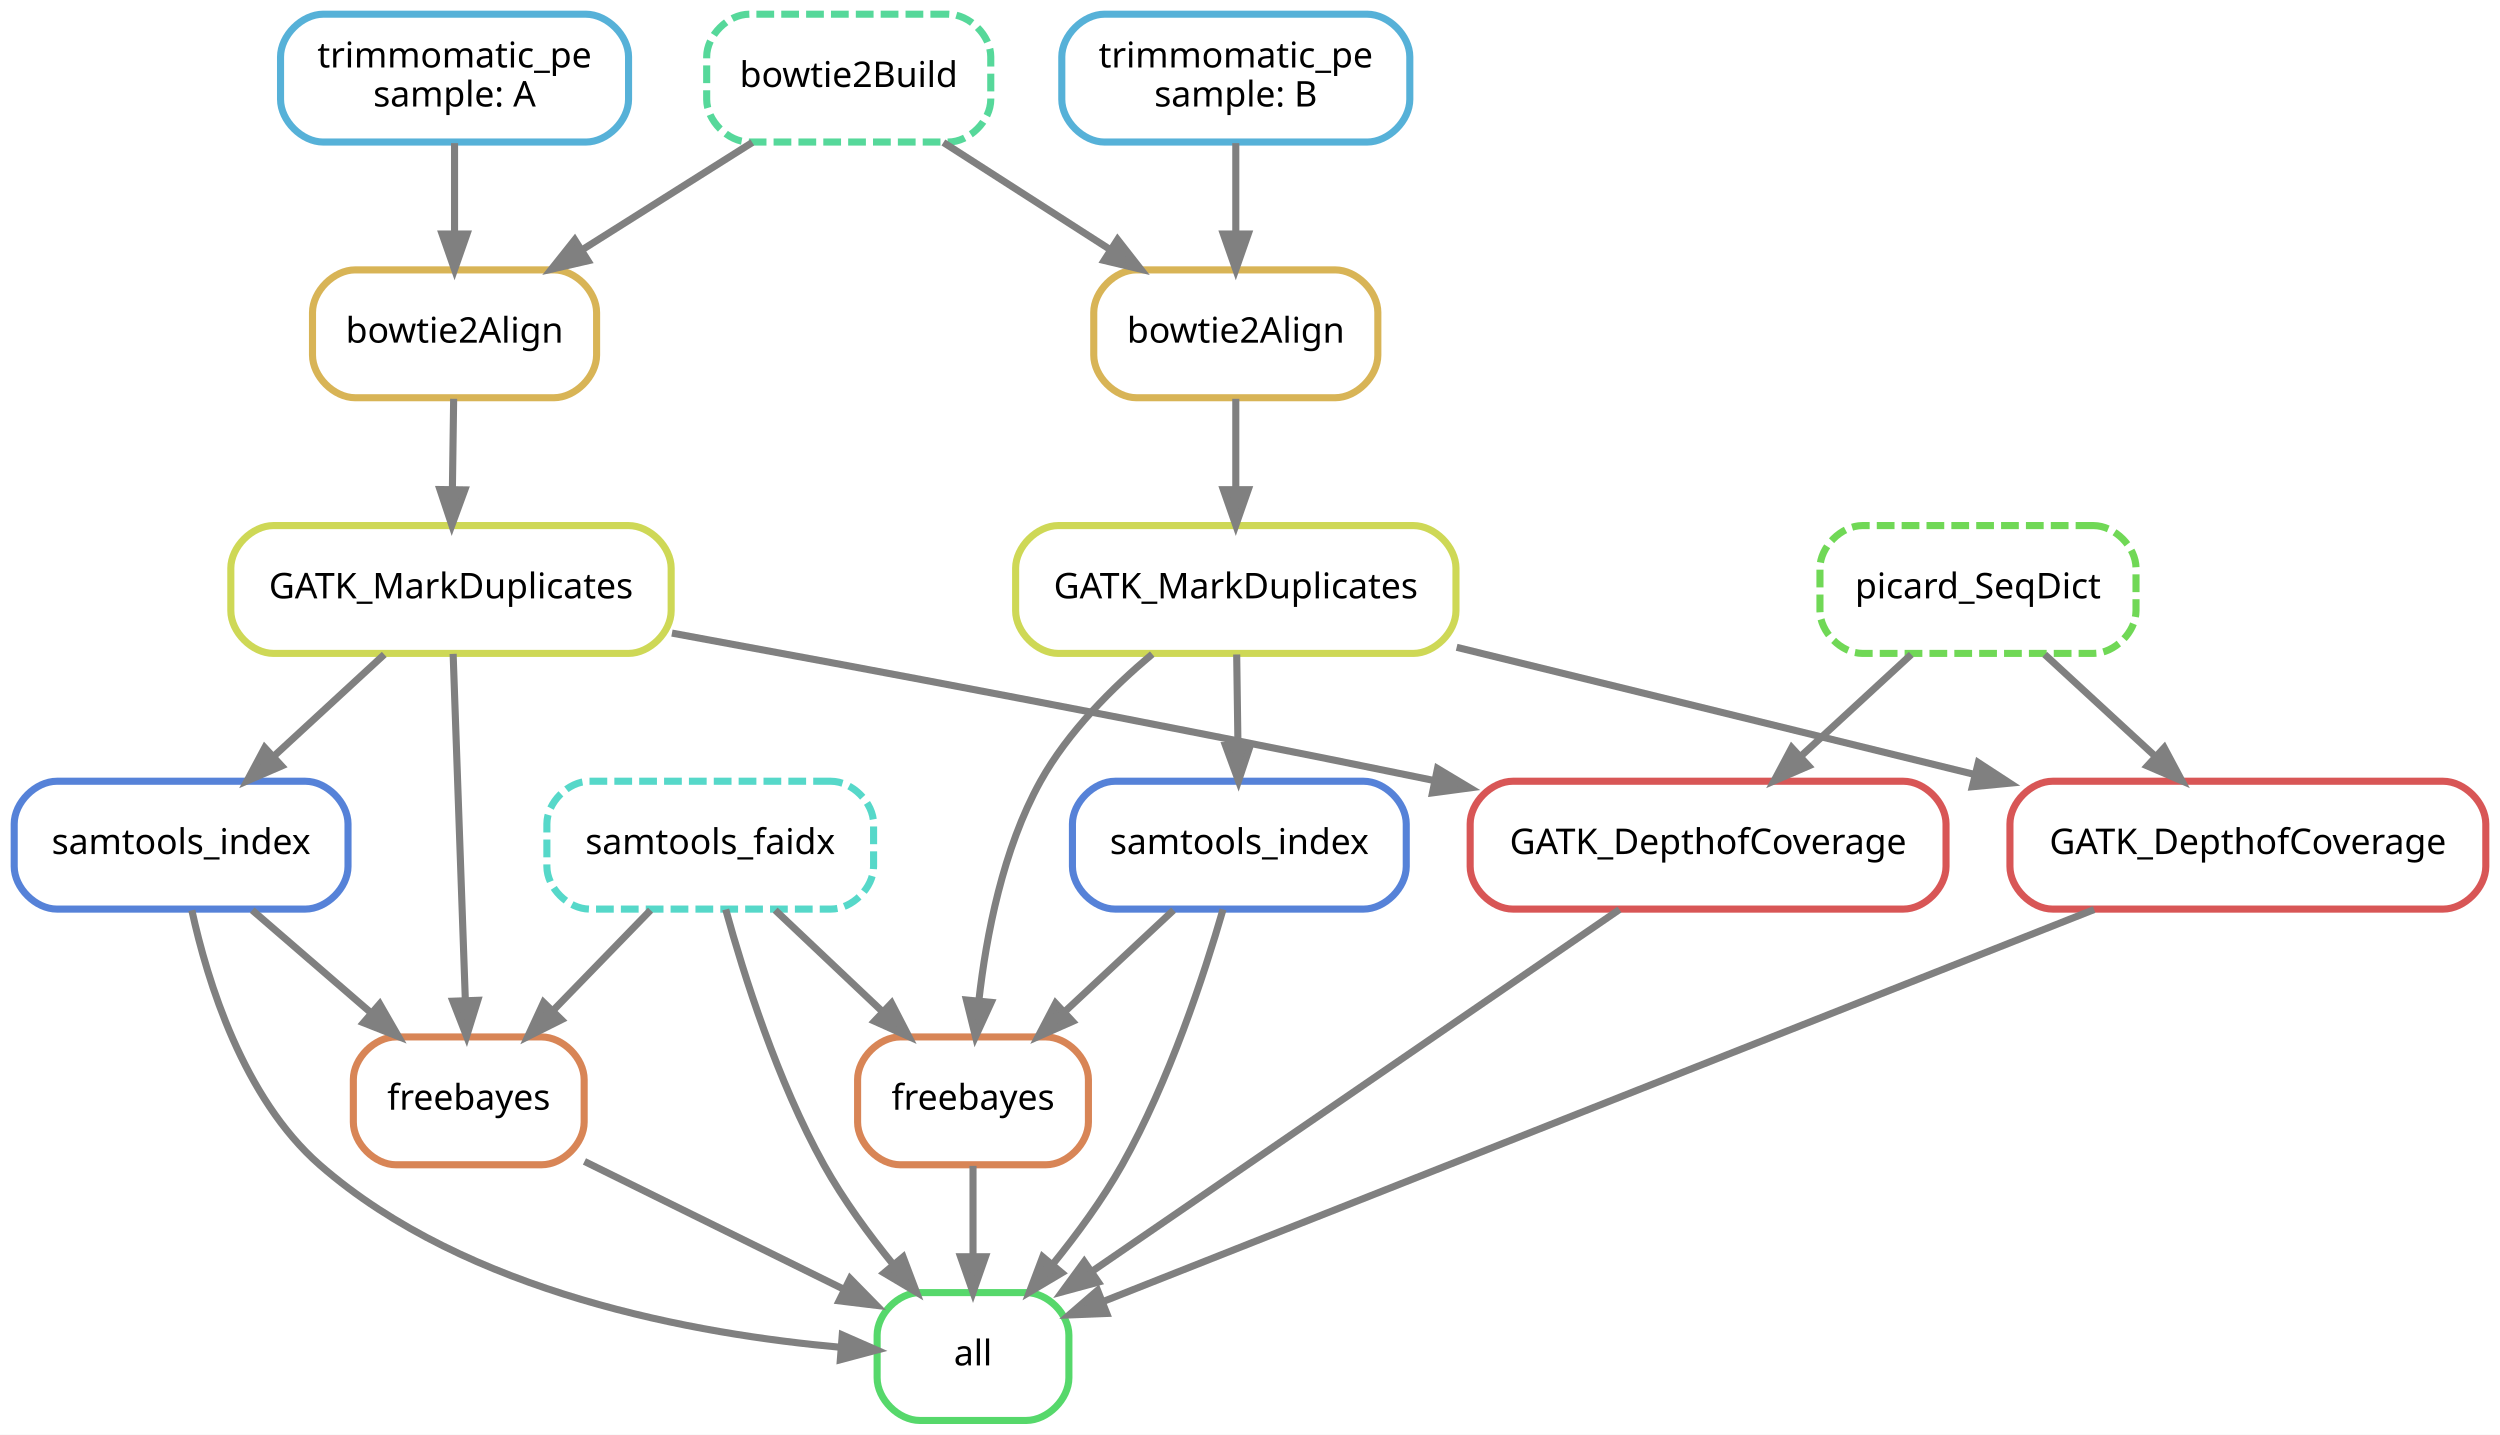
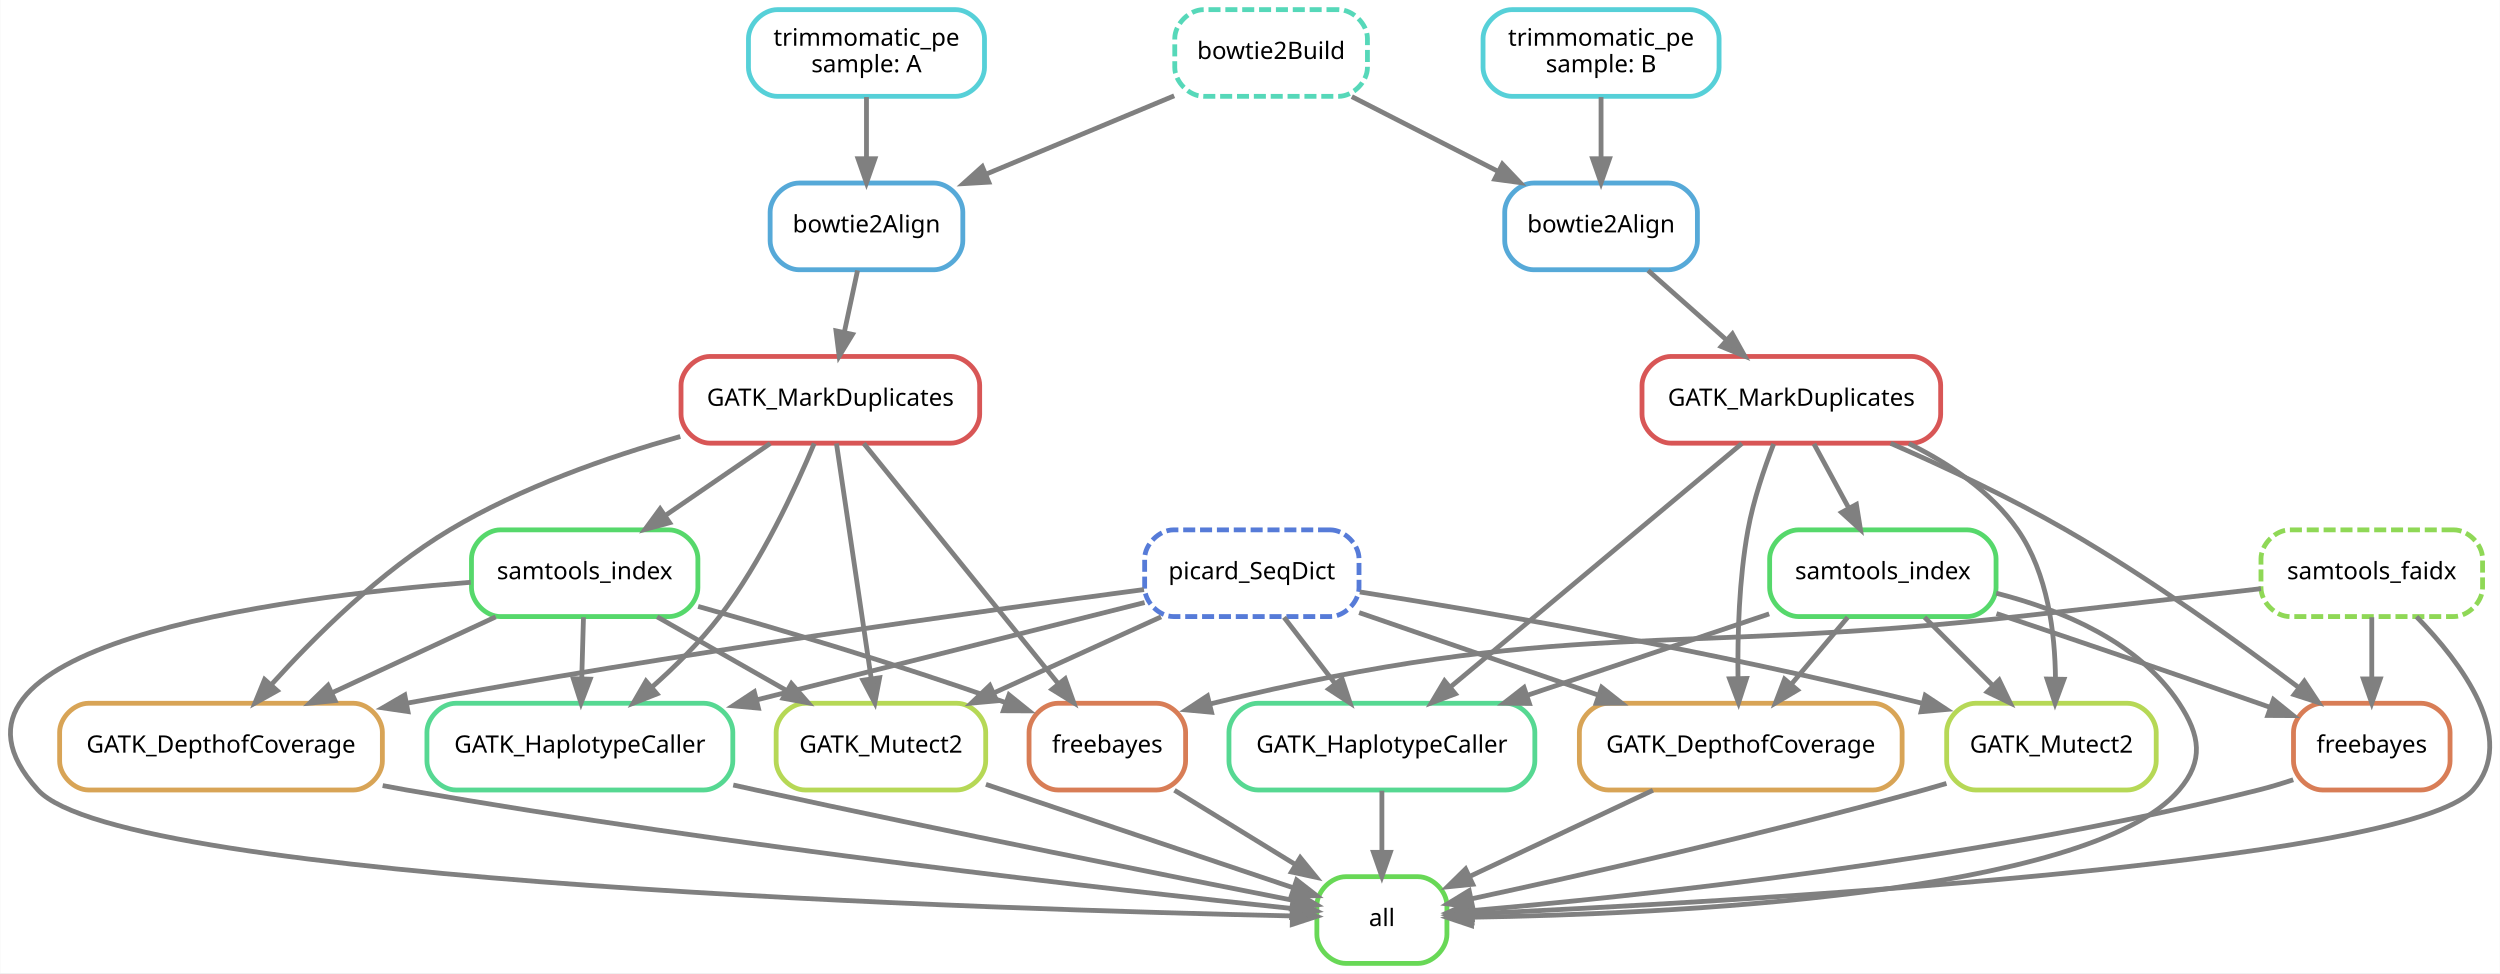
- <svg xmlns="http://www.w3.org/2000/svg" width="704pt" height="404pt" viewBox="0.00 0.00 704.00 404.00">
+ <svg xmlns="http://www.w3.org/2000/svg" width="1038pt" height="404pt" viewBox="0.00 0.00 1037.78 404.00">
  <g id="graph0" class="graph" transform="scale(1 1) rotate(0) translate(4 400)">
-     <polygon fill="white" stroke="transparent" points="-4,4 -4,-400 700,-400 700,4 -4,4" />
+     <polygon fill="white" stroke="transparent" points="-4,4 -4,-400 1033.78,-400 1033.78,4 -4,4" />
    <g id="node1" class="node">
-       <path fill="none" stroke="#56d86b" stroke-width="2" d="M285,-36C285,-36 255,-36 255,-36 249,-36 243,-30 243,-24 243,-24 243,-12 243,-12 243,-6 249,0 255,0 255,0 285,0 285,0 291,0 297,-6 297,-12 297,-12 297,-24 297,-24 297,-30 291,-36 285,-36" />
-       <text text-anchor="middle" x="270" y="-15.5" font-family="sans" font-size="10.00">all</text>
+       <path fill="none" stroke="#68d856" stroke-width="2" d="M584.65,-36C584.65,-36 554.65,-36 554.65,-36 548.65,-36 542.65,-30 542.65,-24 542.65,-24 542.65,-12 542.65,-12 542.65,-6 548.65,0 554.65,0 554.65,0 584.65,0 584.65,0 590.65,0 596.65,-6 596.65,-12 596.65,-12 596.65,-24 596.65,-24 596.65,-30 590.65,-36 584.65,-36" />
+       <text text-anchor="middle" x="569.65" y="-15.5" font-family="sans" font-size="10.00">all</text>
    </g>
    <g id="node2" class="node">
-       <path fill="none" stroke="#5682d8" stroke-width="2" d="M82,-180C82,-180 12,-180 12,-180 6,-180 0,-174 0,-168 0,-168 0,-156 0,-156 0,-150 6,-144 12,-144 12,-144 82,-144 82,-144 88,-144 94,-150 94,-156 94,-156 94,-168 94,-168 94,-174 88,-180 82,-180" />
-       <text text-anchor="middle" x="47" y="-159.5" font-family="sans" font-size="10.00">samtools_index</text>
+       <path fill="none" stroke="#56d86b" stroke-width="2" d="M273.65,-180C273.65,-180 203.65,-180 203.65,-180 197.65,-180 191.65,-174 191.65,-168 191.65,-168 191.65,-156 191.65,-156 191.65,-150 197.65,-144 203.65,-144 203.65,-144 273.65,-144 273.65,-144 279.65,-144 285.65,-150 285.65,-156 285.65,-156 285.65,-168 285.65,-168 285.65,-174 279.65,-180 273.65,-180" />
+       <text text-anchor="middle" x="238.65" y="-159.5" font-family="sans" font-size="10.00">samtools_index</text>
    </g>
    <g id="edge1" class="edge">
-       <path fill="none" stroke="grey" stroke-width="2" d="M50.02,-143.66C54.42,-123.55 64.55,-90.78 86,-72 127.42,-35.74 192.24,-24.21 232.86,-20.59" />
-       <polygon fill="grey" stroke="grey" stroke-width="2" points="233.18,-24.08 242.88,-19.82 232.64,-17.1 233.18,-24.08" />
+       <path fill="none" stroke="grey" stroke-width="2" d="M191.33,-158.24C109.98,-151.86 -42.68,-131.73 11.65,-72 46.68,-33.48 413.2,-22.32 532.41,-19.7" />
+       <polygon fill="grey" stroke="grey" stroke-width="2" points="532.59,-23.2 542.51,-19.49 532.44,-16.2 532.59,-23.2" />
    </g>
    <g id="node12" class="node">
-       <path fill="none" stroke="#d88556" stroke-width="2" d="M148.5,-108C148.5,-108 107.5,-108 107.5,-108 101.5,-108 95.5,-102 95.5,-96 95.5,-96 95.5,-84 95.5,-84 95.5,-78 101.5,-72 107.5,-72 107.5,-72 148.5,-72 148.5,-72 154.5,-72 160.5,-78 160.5,-84 160.5,-84 160.5,-96 160.5,-96 160.5,-102 154.5,-108 148.5,-108" />
-       <text text-anchor="middle" x="128" y="-87.5" font-family="sans" font-size="10.00">freebayes</text>
+       <path fill="none" stroke="#d87d56" stroke-width="2" d="M476.15,-108C476.15,-108 435.15,-108 435.15,-108 429.15,-108 423.15,-102 423.15,-96 423.15,-96 423.15,-84 423.15,-84 423.15,-78 429.15,-72 435.15,-72 435.15,-72 476.15,-72 476.15,-72 482.15,-72 488.15,-78 488.15,-84 488.15,-84 488.15,-96 488.15,-96 488.15,-102 482.15,-108 476.15,-108" />
+       <text text-anchor="middle" x="455.65" y="-87.5" font-family="sans" font-size="10.00">freebayes</text>
+     </g>
+     <g id="edge21" class="edge">
+       <path fill="none" stroke="grey" stroke-width="2" d="M285.75,-148.21C319.21,-138.81 365.32,-125.22 413.44,-108.28" />
+       <polygon fill="grey" stroke="grey" stroke-width="2" points="414.84,-111.5 423.09,-104.85 412.49,-104.9 414.84,-111.5" />
+     </g>
+     <g id="node14" class="node">
+       <path fill="none" stroke="#d8a456" stroke-width="2" d="M142.65,-108C142.65,-108 32.65,-108 32.65,-108 26.65,-108 20.65,-102 20.65,-96 20.65,-96 20.65,-84 20.65,-84 20.65,-78 26.65,-72 32.65,-72 32.65,-72 142.65,-72 142.65,-72 148.65,-72 154.65,-78 154.65,-84 154.65,-84 154.65,-96 154.65,-96 154.65,-102 148.65,-108 142.65,-108" />
+       <text text-anchor="middle" x="87.65" y="-87.5" font-family="sans" font-size="10.00">GATK_DepthofCoverage</text>
+     </g>
+     <g id="edge28" class="edge">
+       <path fill="none" stroke="grey" stroke-width="2" d="M201.71,-143.88C181.16,-134.35 155.4,-122.41 133.56,-112.28" />
+       <polygon fill="grey" stroke="grey" stroke-width="2" points="135.01,-109.1 124.47,-108.07 132.07,-115.45 135.01,-109.1" />
+     </g>
+     <g id="node17" class="node">
+       <path fill="none" stroke="#56d892" stroke-width="2" d="M288.15,-108C288.15,-108 185.15,-108 185.15,-108 179.15,-108 173.15,-102 173.15,-96 173.15,-96 173.15,-84 173.15,-84 173.15,-78 179.15,-72 185.15,-72 185.15,-72 288.15,-72 288.15,-72 294.15,-72 300.15,-78 300.15,-84 300.15,-84 300.15,-96 300.15,-96 300.15,-102 294.15,-108 288.15,-108" />
+       <text text-anchor="middle" x="236.65" y="-87.5" font-family="sans" font-size="10.00">GATK_HaplotypeCaller</text>
+     </g>
+     <g id="edge34" class="edge">
+       <path fill="none" stroke="grey" stroke-width="2" d="M238.15,-143.7C237.93,-135.98 237.67,-126.71 237.42,-118.11" />
+       <polygon fill="grey" stroke="grey" stroke-width="2" points="240.92,-118 237.14,-108.1 233.92,-118.2 240.92,-118" />
+     </g>
+     <g id="node19" class="node">
+       <path fill="none" stroke="#b6d856" stroke-width="2" d="M393.15,-108C393.15,-108 330.15,-108 330.15,-108 324.15,-108 318.15,-102 318.15,-96 318.15,-96 318.15,-84 318.15,-84 318.15,-78 324.15,-72 330.15,-72 330.15,-72 393.15,-72 393.15,-72 399.15,-72 405.15,-78 405.15,-84 405.15,-84 405.15,-96 405.15,-96 405.15,-102 399.15,-108 393.15,-108" />
+       <text text-anchor="middle" x="361.65" y="-87.5" font-family="sans" font-size="10.00">GATK_Mutect2</text>
+     </g>
+     <g id="edge40" class="edge">
+       <path fill="none" stroke="grey" stroke-width="2" d="M268.74,-143.88C284.97,-134.64 305.19,-123.13 322.62,-113.21" />
+       <polygon fill="grey" stroke="grey" stroke-width="2" points="324.48,-116.18 331.44,-108.19 321.02,-110.09 324.48,-116.18" />
+     </g>
+     <g id="node3" class="node">
+       <path fill="none" stroke="#d85656" stroke-width="2" d="M390.65,-252C390.65,-252 290.65,-252 290.65,-252 284.65,-252 278.65,-246 278.65,-240 278.65,-240 278.65,-228 278.65,-228 278.65,-222 284.65,-216 290.65,-216 290.65,-216 390.65,-216 390.65,-216 396.65,-216 402.65,-222 402.65,-228 402.65,-228 402.65,-240 402.65,-240 402.65,-246 396.65,-252 390.65,-252" />
+       <text text-anchor="middle" x="340.65" y="-231.5" font-family="sans" font-size="10.00">GATK_MarkDuplicates</text>
+     </g>
+     <g id="edge12" class="edge">
+       <path fill="none" stroke="grey" stroke-width="2" d="M315.7,-215.88C302.61,-206.89 286.39,-195.76 272.21,-186.03" />
+       <polygon fill="grey" stroke="grey" stroke-width="2" points="273.92,-182.96 263.7,-180.19 269.96,-188.73 273.92,-182.96" />
+     </g>
+     <g id="edge20" class="edge">
+       <path fill="none" stroke="grey" stroke-width="2" d="M354.52,-215.87C374.64,-191.03 412.04,-144.85 435.29,-116.14" />
+       <polygon fill="grey" stroke="grey" stroke-width="2" points="438.15,-118.16 441.73,-108.19 432.71,-113.76 438.15,-118.16" />
+     </g>
+     <g id="edge26" class="edge">
+       <path fill="none" stroke="grey" stroke-width="2" d="M278.35,-218.77C248.12,-210.24 212.09,-197.58 182.65,-180 153.82,-162.79 126.47,-135.59 108.58,-115.79" />
+       <polygon fill="grey" stroke="grey" stroke-width="2" points="110.99,-113.23 101.74,-108.07 105.75,-117.87 110.99,-113.23" />
+     </g>
+     <g id="edge32" class="edge">
+       <path fill="none" stroke="grey" stroke-width="2" d="M333.96,-215.89C326.16,-197.17 312.1,-166.78 294.65,-144 286.53,-133.41 276.15,-123.17 266.41,-114.56" />
+       <polygon fill="grey" stroke="grey" stroke-width="2" points="268.67,-111.89 258.8,-108.03 264.11,-117.2 268.67,-111.89" />
+     </g>
+     <g id="edge38" class="edge">
+       <path fill="none" stroke="grey" stroke-width="2" d="M343.18,-215.87C346.76,-191.67 353.33,-147.21 357.6,-118.39" />
+       <polygon fill="grey" stroke="grey" stroke-width="2" points="361.1,-118.59 359.11,-108.19 354.18,-117.57 361.1,-118.59" />
+     </g>
+     <g id="node4" class="node">
+       <path fill="none" stroke="#56a9d8" stroke-width="2" d="M383.65,-324C383.65,-324 327.65,-324 327.65,-324 321.65,-324 315.65,-318 315.65,-312 315.65,-312 315.65,-300 315.65,-300 315.65,-294 321.65,-288 327.65,-288 327.65,-288 383.65,-288 383.65,-288 389.65,-288 395.65,-294 395.65,-300 395.65,-300 395.65,-312 395.65,-312 395.65,-318 389.65,-324 383.65,-324" />
+       <text text-anchor="middle" x="355.65" y="-303.5" font-family="sans" font-size="10.00">bowtie2Align</text>
+     </g>
+     <g id="edge13" class="edge">
+       <path fill="none" stroke="grey" stroke-width="2" d="M351.94,-287.7C350.29,-279.98 348.3,-270.71 346.46,-262.11" />
+       <polygon fill="grey" stroke="grey" stroke-width="2" points="349.83,-261.15 344.31,-252.1 342.99,-262.62 349.83,-261.15" />
+     </g>
+     <g id="node5" class="node">
+       <path fill="none" stroke="#56d0d8" stroke-width="2" d="M392.65,-396C392.65,-396 318.65,-396 318.65,-396 312.65,-396 306.65,-390 306.65,-384 306.65,-384 306.65,-372 306.65,-372 306.65,-366 312.65,-360 318.65,-360 318.65,-360 392.65,-360 392.65,-360 398.65,-360 404.65,-366 404.65,-372 404.65,-372 404.65,-384 404.65,-384 404.65,-390 398.65,-396 392.65,-396" />
+       <text text-anchor="middle" x="355.65" y="-381" font-family="sans" font-size="10.00">trimmomatic_pe</text>
+       <text text-anchor="middle" x="355.65" y="-370" font-family="sans" font-size="10.00">sample: A</text>
+     </g>
+     <g id="edge14" class="edge">
+       <path fill="none" stroke="grey" stroke-width="2" d="M355.65,-359.7C355.65,-351.98 355.65,-342.71 355.65,-334.11" />
+       <polygon fill="grey" stroke="grey" stroke-width="2" points="359.15,-334.1 355.65,-324.1 352.15,-334.1 359.15,-334.1" />
+     </g>
+     <g id="node6" class="node">
+       <path fill="none" stroke="#56d8b9" stroke-width="2" stroke-dasharray="5,2" d="M551.65,-396C551.65,-396 495.65,-396 495.65,-396 489.65,-396 483.65,-390 483.65,-384 483.65,-384 483.65,-372 483.65,-372 483.65,-366 489.65,-360 495.65,-360 495.65,-360 551.65,-360 551.65,-360 557.65,-360 563.65,-366 563.65,-372 563.65,-372 563.65,-384 563.65,-384 563.65,-390 557.65,-396 551.65,-396" />
+       <text text-anchor="middle" x="523.65" y="-375.5" font-family="sans" font-size="10.00">bowtie2Build</text>
+     </g>
+     <g id="edge15" class="edge">
+       <path fill="none" stroke="grey" stroke-width="2" d="M483.41,-360.23C459.91,-350.44 430.07,-338.01 405.14,-327.62" />
+       <polygon fill="grey" stroke="grey" stroke-width="2" points="406.43,-324.37 395.85,-323.75 403.73,-330.83 406.43,-324.37" />
+     </g>
+     <g id="node9" class="node">
+       <path fill="none" stroke="#56a9d8" stroke-width="2" d="M688.65,-324C688.65,-324 632.65,-324 632.65,-324 626.65,-324 620.65,-318 620.65,-312 620.65,-312 620.65,-300 620.65,-300 620.65,-294 626.65,-288 632.65,-288 632.65,-288 688.65,-288 688.65,-288 694.65,-288 700.65,-294 700.65,-300 700.65,-300 700.65,-312 700.65,-312 700.65,-318 694.65,-324 688.65,-324" />
+       <text text-anchor="middle" x="660.65" y="-303.5" font-family="sans" font-size="10.00">bowtie2Align</text>
+     </g>
+     <g id="edge19" class="edge">
+       <path fill="none" stroke="grey" stroke-width="2" d="M557.16,-359.88C575.49,-350.51 598.38,-338.81 617.98,-328.8" />
+       <polygon fill="grey" stroke="grey" stroke-width="2" points="619.69,-331.86 627,-324.19 616.51,-325.62 619.69,-331.86" />
+     </g>
+     <g id="node7" class="node">
+       <path fill="none" stroke="#56d86b" stroke-width="2" d="M812.65,-180C812.65,-180 742.65,-180 742.65,-180 736.65,-180 730.65,-174 730.65,-168 730.65,-168 730.65,-156 730.65,-156 730.65,-150 736.65,-144 742.65,-144 742.65,-144 812.65,-144 812.65,-144 818.65,-144 824.65,-150 824.65,-156 824.65,-156 824.65,-168 824.65,-168 824.65,-174 818.65,-180 812.65,-180" />
+       <text text-anchor="middle" x="777.65" y="-159.5" font-family="sans" font-size="10.00">samtools_index</text>
+     </g>
+     <g id="edge2" class="edge">
+       <path fill="none" stroke="grey" stroke-width="2" d="M824.7,-153.71C851.85,-146.83 883.84,-133.54 900.65,-108 909.44,-94.63 911.03,-84.18 900.65,-72 863.28,-28.17 685.81,-20.43 607.23,-19.18" />
+       <polygon fill="grey" stroke="grey" stroke-width="2" points="606.87,-15.67 596.83,-19.04 606.78,-22.67 606.87,-15.67" />
+     </g>
+     <g id="node13" class="node">
+       <path fill="none" stroke="#d87d56" stroke-width="2" d="M1001.15,-108C1001.15,-108 960.15,-108 960.15,-108 954.15,-108 948.15,-102 948.15,-96 948.15,-96 948.15,-84 948.15,-84 948.15,-78 954.15,-72 960.15,-72 960.15,-72 1001.15,-72 1001.15,-72 1007.15,-72 1013.15,-78 1013.15,-84 1013.15,-84 1013.15,-96 1013.15,-96 1013.15,-102 1007.15,-108 1001.15,-108" />
+       <text text-anchor="middle" x="980.65" y="-87.5" font-family="sans" font-size="10.00">freebayes</text>
+     </g>
+     <g id="edge24" class="edge">
+       <path fill="none" stroke="grey" stroke-width="2" d="M824.83,-145.24C855.82,-134.82 897.21,-120.78 933.65,-108 935.25,-107.44 936.89,-106.86 938.54,-106.28" />
+       <polygon fill="grey" stroke="grey" stroke-width="2" points="939.82,-109.54 948.06,-102.88 937.47,-102.94 939.82,-109.54" />
+     </g>
+     <g id="node16" class="node">
+       <path fill="none" stroke="#d8a456" stroke-width="2" d="M773.65,-108C773.65,-108 663.65,-108 663.65,-108 657.65,-108 651.65,-102 651.65,-96 651.65,-96 651.65,-84 651.65,-84 651.65,-78 657.65,-72 663.65,-72 663.65,-72 773.65,-72 773.65,-72 779.65,-72 785.65,-78 785.65,-84 785.65,-84 785.65,-96 785.65,-96 785.65,-102 779.65,-108 773.65,-108" />
+       <text text-anchor="middle" x="718.65" y="-87.5" font-family="sans" font-size="10.00">GATK_DepthofCoverage</text>
+     </g>
+     <g id="edge31" class="edge">
+       <path fill="none" stroke="grey" stroke-width="2" d="M763.06,-143.7C755.99,-135.3 747.36,-125.07 739.6,-115.86" />
+       <polygon fill="grey" stroke="grey" stroke-width="2" points="742.18,-113.49 733.06,-108.1 736.83,-118.01 742.18,-113.49" />
+     </g>
+     <g id="node18" class="node">
+       <path fill="none" stroke="#56d892" stroke-width="2" d="M621.15,-108C621.15,-108 518.15,-108 518.15,-108 512.15,-108 506.15,-102 506.15,-96 506.15,-96 506.15,-84 506.15,-84 506.15,-78 512.15,-72 518.15,-72 518.15,-72 621.15,-72 621.15,-72 627.15,-72 633.15,-78 633.15,-84 633.15,-84 633.15,-96 633.15,-96 633.15,-102 627.15,-108 621.15,-108" />
+       <text text-anchor="middle" x="569.65" y="-87.5" font-family="sans" font-size="10.00">GATK_HaplotypeCaller</text>
+     </g>
+     <g id="edge37" class="edge">
+       <path fill="none" stroke="grey" stroke-width="2" d="M730.45,-145.12C700.69,-135.1 661.97,-122.07 629.99,-111.31" />
+       <polygon fill="grey" stroke="grey" stroke-width="2" points="630.89,-107.92 620.29,-108.04 628.65,-114.55 630.89,-107.92" />
+     </g>
+     <g id="node20" class="node">
+       <path fill="none" stroke="#b6d856" stroke-width="2" d="M879.15,-108C879.15,-108 816.15,-108 816.15,-108 810.15,-108 804.15,-102 804.15,-96 804.15,-96 804.15,-84 804.15,-84 804.15,-78 810.15,-72 816.15,-72 816.15,-72 879.15,-72 879.15,-72 885.15,-72 891.15,-78 891.15,-84 891.15,-84 891.15,-96 891.15,-96 891.15,-102 885.15,-108 879.15,-108" />
+       <text text-anchor="middle" x="847.65" y="-87.5" font-family="sans" font-size="10.00">GATK_Mutect2</text>
+     </g>
+     <g id="edge43" class="edge">
+       <path fill="none" stroke="grey" stroke-width="2" d="M794.95,-143.7C803.51,-135.14 813.99,-124.66 823.34,-115.3" />
+       <polygon fill="grey" stroke="grey" stroke-width="2" points="825.95,-117.65 830.54,-108.1 821,-112.7 825.95,-117.65" />
+     </g>
+     <g id="node8" class="node">
+       <path fill="none" stroke="#d85656" stroke-width="2" d="M789.65,-252C789.65,-252 689.65,-252 689.65,-252 683.65,-252 677.65,-246 677.65,-240 677.65,-240 677.65,-228 677.65,-228 677.65,-222 683.65,-216 689.65,-216 689.65,-216 789.65,-216 789.65,-216 795.65,-216 801.65,-222 801.65,-228 801.65,-228 801.65,-240 801.65,-240 801.65,-246 795.65,-252 789.65,-252" />
+       <text text-anchor="middle" x="739.65" y="-231.5" font-family="sans" font-size="10.00">GATK_MarkDuplicates</text>
+     </g>
+     <g id="edge16" class="edge">
+       <path fill="none" stroke="grey" stroke-width="2" d="M749.04,-215.7C753.41,-207.64 758.7,-197.89 763.54,-188.98" />
+       <polygon fill="grey" stroke="grey" stroke-width="2" points="766.67,-190.56 768.36,-180.1 760.52,-187.22 766.67,-190.56" />
+     </g>
+     <g id="edge23" class="edge">
+       <path fill="none" stroke="grey" stroke-width="2" d="M780.89,-215.93C802.95,-206.28 830.3,-193.47 853.65,-180 888.22,-160.06 925.34,-133.37 950.46,-114.43" />
+       <polygon fill="grey" stroke="grey" stroke-width="2" points="952.65,-117.16 958.5,-108.33 948.42,-111.59 952.65,-117.16" />
+     </g>
+     <g id="edge29" class="edge">
+       <path fill="none" stroke="grey" stroke-width="2" d="M732.32,-215.68C728.38,-205.49 723.88,-192.24 721.65,-180 717.92,-159.6 717.28,-136.14 717.51,-118.43" />
+       <polygon fill="grey" stroke="grey" stroke-width="2" points="721.01,-118.3 717.74,-108.22 714.01,-118.14 721.01,-118.3" />
+     </g>
+     <g id="edge35" class="edge">
+       <path fill="none" stroke="grey" stroke-width="2" d="M719.14,-215.87C688.89,-190.6 632.21,-143.25 598,-114.68" />
+       <polygon fill="grey" stroke="grey" stroke-width="2" points="600.14,-111.91 590.23,-108.19 595.66,-117.29 600.14,-111.91" />
+     </g>
+     <g id="edge41" class="edge">
+       <path fill="none" stroke="grey" stroke-width="2" d="M788.45,-215.82C805.28,-207.53 822.64,-195.85 833.65,-180 846.16,-161.98 849.16,-136.99 849.32,-118.08" />
+       <polygon fill="grey" stroke="grey" stroke-width="2" points="852.82,-117.95 849.15,-108.01 845.82,-118.07 852.82,-117.95" />
    </g>
    <g id="edge17" class="edge">
-       <path fill="none" stroke="grey" stroke-width="2" d="M67.02,-143.7C77.13,-134.97 89.54,-124.24 100.52,-114.75" />
-       <polygon fill="grey" stroke="grey" stroke-width="2" points="102.93,-117.29 108.21,-108.1 98.35,-111.99 102.93,-117.29" />
-     </g>
-     <g id="node3" class="node">
-       <path fill="none" stroke="#ced856" stroke-width="2" d="M173,-252C173,-252 73,-252 73,-252 67,-252 61,-246 61,-240 61,-240 61,-228 61,-228 61,-222 67,-216 73,-216 73,-216 173,-216 173,-216 179,-216 185,-222 185,-228 185,-228 185,-240 185,-240 185,-246 179,-252 173,-252" />
-       <text text-anchor="middle" x="123" y="-231.5" font-family="sans" font-size="10.00">GATK_MarkDuplicates</text>
+       <path fill="none" stroke="grey" stroke-width="2" d="M680.18,-287.7C690.03,-278.97 702.13,-268.24 712.84,-258.75" />
+       <polygon fill="grey" stroke="grey" stroke-width="2" points="715.18,-261.36 720.34,-252.1 710.54,-256.12 715.18,-261.36" />
+     </g>
+     <g id="node10" class="node">
+       <path fill="none" stroke="#56d0d8" stroke-width="2" d="M697.65,-396C697.65,-396 623.65,-396 623.65,-396 617.65,-396 611.65,-390 611.65,-384 611.65,-384 611.65,-372 611.65,-372 611.65,-366 617.65,-360 623.65,-360 623.65,-360 697.65,-360 697.65,-360 703.65,-360 709.65,-366 709.65,-372 709.65,-372 709.65,-384 709.65,-384 709.65,-390 703.65,-396 697.65,-396" />
+       <text text-anchor="middle" x="660.65" y="-381" font-family="sans" font-size="10.00">trimmomatic_pe</text>
+       <text text-anchor="middle" x="660.65" y="-370" font-family="sans" font-size="10.00">sample: B</text>
+     </g>
+     <g id="edge18" class="edge">
+       <path fill="none" stroke="grey" stroke-width="2" d="M660.65,-359.7C660.65,-351.98 660.65,-342.71 660.65,-334.11" />
+       <polygon fill="grey" stroke="grey" stroke-width="2" points="664.15,-334.1 660.65,-324.1 657.15,-334.1 664.15,-334.1" />
+     </g>
+     <g id="node11" class="node">
+       <path fill="none" stroke="#8fd856" stroke-width="2" stroke-dasharray="5,2" d="M1014.65,-180C1014.65,-180 946.65,-180 946.65,-180 940.65,-180 934.65,-174 934.65,-168 934.65,-168 934.65,-156 934.65,-156 934.65,-150 940.65,-144 946.65,-144 946.65,-144 1014.65,-144 1014.65,-144 1020.65,-144 1026.65,-150 1026.65,-156 1026.65,-156 1026.65,-168 1026.65,-168 1026.65,-174 1020.65,-180 1014.65,-180" />
+       <text text-anchor="middle" x="980.65" y="-159.5" font-family="sans" font-size="10.00">samtools_faidx</text>
+     </g>
+     <g id="edge3" class="edge">
+       <path fill="none" stroke="grey" stroke-width="2" d="M999.22,-143.94C1017.96,-124.7 1041.61,-93.32 1022.65,-72 995.14,-41.08 710.43,-25.31 606.96,-20.57" />
+       <polygon fill="grey" stroke="grey" stroke-width="2" points="607.11,-17.08 596.96,-20.12 606.8,-24.07 607.11,-17.08" />
+     </g>
+     <g id="edge22" class="edge">
+       <path fill="none" stroke="grey" stroke-width="2" d="M934.64,-155.58C905.67,-152.19 867.48,-147.77 833.65,-144 687.59,-127.73 645.14,-143.81 498.2,-107.7" />
+       <polygon fill="grey" stroke="grey" stroke-width="2" points="498.92,-104.28 488.37,-105.25 497.23,-111.07 498.92,-104.28" />
+     </g>
+     <g id="edge25" class="edge">
+       <path fill="none" stroke="grey" stroke-width="2" d="M980.65,-143.7C980.65,-135.98 980.65,-126.71 980.65,-118.11" />
+       <polygon fill="grey" stroke="grey" stroke-width="2" points="984.15,-118.1 980.65,-108.1 977.15,-118.1 984.15,-118.1" />
+     </g>
+     <g id="edge4" class="edge">
+       <path fill="none" stroke="grey" stroke-width="2" d="M483.53,-71.88C498.66,-62.59 517.53,-51 533.75,-41.04" />
+       <polygon fill="grey" stroke="grey" stroke-width="2" points="535.75,-43.92 542.44,-35.71 532.09,-37.96 535.75,-43.92" />
+     </g>
+     <g id="edge5" class="edge">
+       <path fill="none" stroke="grey" stroke-width="2" d="M948.04,-76.25C943.26,-74.66 938.36,-73.18 933.65,-72 816.35,-42.57 673.41,-27.68 606.95,-21.92" />
+       <polygon fill="grey" stroke="grey" stroke-width="2" points="607.21,-18.43 596.95,-21.07 606.62,-25.41 607.21,-18.43" />
+     </g>
+     <g id="edge6" class="edge">
+       <path fill="none" stroke="grey" stroke-width="2" d="M154.77,-73.82C158.11,-73.18 161.41,-72.57 164.65,-72 299.18,-48.39 460.54,-30.31 532.2,-22.8" />
+       <polygon fill="grey" stroke="grey" stroke-width="2" points="532.92,-26.24 542.51,-21.72 532.2,-19.28 532.92,-26.24" />
+     </g>
+     <g id="node15" class="node">
+       <path fill="none" stroke="#567bd8" stroke-width="2" stroke-dasharray="5,2" d="M548.15,-180C548.15,-180 483.15,-180 483.15,-180 477.15,-180 471.15,-174 471.15,-168 471.15,-168 471.15,-156 471.15,-156 471.15,-150 477.15,-144 483.15,-144 483.15,-144 548.15,-144 548.15,-144 554.15,-144 560.15,-150 560.15,-156 560.15,-156 560.15,-168 560.15,-168 560.15,-174 554.15,-180 548.15,-180" />
+       <text text-anchor="middle" x="515.65" y="-159.5" font-family="sans" font-size="10.00">picard_SeqDict</text>
+     </g>
+     <g id="edge27" class="edge">
+       <path fill="none" stroke="grey" stroke-width="2" d="M470.88,-155.22C404.01,-146.38 274.17,-128.33 164.65,-108 164.55,-107.98 164.45,-107.96 164.34,-107.94" />
+       <polygon fill="grey" stroke="grey" stroke-width="2" points="165.27,-104.56 154.78,-106.1 163.94,-111.43 165.27,-104.56" />
+     </g>
+     <g id="edge30" class="edge">
+       <path fill="none" stroke="grey" stroke-width="2" d="M560.2,-145.64C589.39,-135.57 627.87,-122.3 659.61,-111.36" />
+       <polygon fill="grey" stroke="grey" stroke-width="2" points="660.91,-114.61 669.22,-108.04 658.62,-108 660.91,-114.61" />
+     </g>
+     <g id="edge33" class="edge">
+       <path fill="none" stroke="grey" stroke-width="2" d="M471.13,-149.83C427.86,-138.97 361.37,-122.29 310.23,-109.46" />
+       <polygon fill="grey" stroke="grey" stroke-width="2" points="310.77,-105.99 300.22,-106.95 309.07,-112.78 310.77,-105.99" />
+     </g>
+     <g id="edge36" class="edge">
+       <path fill="none" stroke="grey" stroke-width="2" d="M529,-143.7C535.4,-135.39 543.2,-125.28 550.25,-116.14" />
+       <polygon fill="grey" stroke="grey" stroke-width="2" points="553.12,-118.16 556.45,-108.1 547.57,-113.88 553.12,-118.16" />
+     </g>
+     <g id="edge39" class="edge">
+       <path fill="none" stroke="grey" stroke-width="2" d="M477.97,-143.88C457.02,-134.35 430.74,-122.41 408.47,-112.28" />
+       <polygon fill="grey" stroke="grey" stroke-width="2" points="409.75,-109.02 399.2,-108.07 406.85,-115.39 409.75,-109.02" />
+     </g>
+     <g id="edge42" class="edge">
+       <path fill="none" stroke="grey" stroke-width="2" d="M560.47,-154.22C613.9,-145.76 705.98,-129.98 794.2,-107.94" />
+       <polygon fill="grey" stroke="grey" stroke-width="2" points="795.26,-111.28 804.1,-105.44 793.54,-104.49 795.26,-111.28" />
+     </g>
+     <g id="edge7" class="edge">
+       <path fill="none" stroke="grey" stroke-width="2" d="M682.2,-71.88C659.03,-60.99 629.14,-46.95 605.99,-36.07" />
+       <polygon fill="grey" stroke="grey" stroke-width="2" points="607.38,-32.86 596.84,-31.78 604.4,-39.2 607.38,-32.86" />
    </g>
    <g id="edge8" class="edge">
-       <path fill="none" stroke="grey" stroke-width="2" d="M104.21,-215.7C94.83,-207.05 83.32,-196.45 73.09,-187.03" />
-       <polygon fill="grey" stroke="grey" stroke-width="2" points="75.3,-184.3 65.57,-180.1 70.55,-189.45 75.3,-184.3" />
-     </g>
-     <g id="edge16" class="edge">
-       <path fill="none" stroke="grey" stroke-width="2" d="M123.6,-215.87C124.46,-191.67 126.02,-147.21 127.04,-118.39" />
-       <polygon fill="grey" stroke="grey" stroke-width="2" points="130.54,-118.31 127.39,-108.19 123.54,-118.06 130.54,-118.31" />
-     </g>
-     <g id="node14" class="node">
-       <path fill="none" stroke="#d85656" stroke-width="2" d="M532,-180C532,-180 422,-180 422,-180 416,-180 410,-174 410,-168 410,-168 410,-156 410,-156 410,-150 416,-144 422,-144 422,-144 532,-144 532,-144 538,-144 544,-150 544,-156 544,-156 544,-168 544,-168 544,-174 538,-180 532,-180" />
-       <text text-anchor="middle" x="477" y="-159.5" font-family="sans" font-size="10.00">GATK_DepthofCoverage</text>
-     </g>
-     <g id="edge22" class="edge">
-       <path fill="none" stroke="grey" stroke-width="2" d="M185.22,-221.72C239.32,-211.78 320.07,-196.63 399.68,-180.24" />
-       <polygon fill="grey" stroke="grey" stroke-width="2" points="400.8,-183.58 409.89,-178.13 399.39,-176.73 400.8,-183.58" />
-     </g>
-     <g id="node4" class="node">
-       <path fill="none" stroke="#d8b456" stroke-width="2" d="M152,-324C152,-324 96,-324 96,-324 90,-324 84,-318 84,-312 84,-312 84,-300 84,-300 84,-294 90,-288 96,-288 96,-288 152,-288 152,-288 158,-288 164,-294 164,-300 164,-300 164,-312 164,-312 164,-318 158,-324 152,-324" />
-       <text text-anchor="middle" x="124" y="-303.5" font-family="sans" font-size="10.00">bowtie2Align</text>
+       <path fill="none" stroke="grey" stroke-width="2" d="M300.33,-74.06C303.48,-73.36 306.6,-72.67 309.65,-72 388.85,-54.71 482.03,-36.14 532.54,-26.23" />
+       <polygon fill="grey" stroke="grey" stroke-width="2" points="533.51,-29.61 542.65,-24.25 532.16,-22.74 533.51,-29.61" />
    </g>
    <g id="edge9" class="edge">
-       <path fill="none" stroke="grey" stroke-width="2" d="M123.75,-287.7C123.64,-279.98 123.51,-270.71 123.39,-262.11" />
-       <polygon fill="grey" stroke="grey" stroke-width="2" points="126.89,-262.05 123.24,-252.1 119.89,-262.15 126.89,-262.05" />
-     </g>
-     <g id="node5" class="node">
-       <path fill="none" stroke="#56b1d8" stroke-width="2" d="M161,-396C161,-396 87,-396 87,-396 81,-396 75,-390 75,-384 75,-384 75,-372 75,-372 75,-366 81,-360 87,-360 87,-360 161,-360 161,-360 167,-360 173,-366 173,-372 173,-372 173,-384 173,-384 173,-390 167,-396 161,-396" />
-       <text text-anchor="middle" x="124" y="-381" font-family="sans" font-size="10.00">trimmomatic_pe</text>
-       <text text-anchor="middle" x="124" y="-370" font-family="sans" font-size="10.00">sample: A</text>
+       <path fill="none" stroke="grey" stroke-width="2" d="M569.65,-71.7C569.65,-63.98 569.65,-54.71 569.65,-46.11" />
+       <polygon fill="grey" stroke="grey" stroke-width="2" points="573.15,-46.1 569.65,-36.1 566.15,-46.1 573.15,-46.1" />
    </g>
    <g id="edge10" class="edge">
-       <path fill="none" stroke="grey" stroke-width="2" d="M124,-359.7C124,-351.98 124,-342.71 124,-334.11" />
-       <polygon fill="grey" stroke="grey" stroke-width="2" points="127.5,-334.1 124,-324.1 120.5,-334.1 127.5,-334.1" />
-     </g>
-     <g id="node6" class="node">
-       <path fill="none" stroke="#56d89a" stroke-width="2" stroke-dasharray="5,2" d="M263,-396C263,-396 207,-396 207,-396 201,-396 195,-390 195,-384 195,-384 195,-372 195,-372 195,-366 201,-360 207,-360 207,-360 263,-360 263,-360 269,-360 275,-366 275,-372 275,-372 275,-384 275,-384 275,-390 269,-396 263,-396" />
-       <text text-anchor="middle" x="235" y="-375.5" font-family="sans" font-size="10.00">bowtie2Build</text>
+       <path fill="none" stroke="grey" stroke-width="2" d="M405.25,-74.33C443.14,-61.57 497.41,-43.31 533.07,-31.31" />
+       <polygon fill="grey" stroke="grey" stroke-width="2" points="534.25,-34.61 542.61,-28.1 532.02,-27.97 534.25,-34.61" />
    </g>
    <g id="edge11" class="edge">
-       <path fill="none" stroke="grey" stroke-width="2" d="M207.85,-359.88C193.47,-350.81 175.62,-339.55 160.09,-329.76" />
-       <polygon fill="grey" stroke="grey" stroke-width="2" points="161.58,-326.56 151.26,-324.19 157.85,-332.48 161.58,-326.56" />
-     </g>
-     <g id="node9" class="node">
-       <path fill="none" stroke="#d8b456" stroke-width="2" d="M372,-324C372,-324 316,-324 316,-324 310,-324 304,-318 304,-312 304,-312 304,-300 304,-300 304,-294 310,-288 316,-288 316,-288 372,-288 372,-288 378,-288 384,-294 384,-300 384,-300 384,-312 384,-312 384,-318 378,-324 372,-324" />
-       <text text-anchor="middle" x="344" y="-303.5" font-family="sans" font-size="10.00">bowtie2Align</text>
-     </g>
-     <g id="edge15" class="edge">
-       <path fill="none" stroke="grey" stroke-width="2" d="M261.66,-359.88C275.78,-350.81 293.31,-339.55 308.56,-329.76" />
-       <polygon fill="grey" stroke="grey" stroke-width="2" points="310.71,-332.54 317.23,-324.19 306.93,-326.65 310.71,-332.54" />
-     </g>
-     <g id="node7" class="node">
-       <path fill="none" stroke="#5682d8" stroke-width="2" d="M380,-180C380,-180 310,-180 310,-180 304,-180 298,-174 298,-168 298,-168 298,-156 298,-156 298,-150 304,-144 310,-144 310,-144 380,-144 380,-144 386,-144 392,-150 392,-156 392,-156 392,-168 392,-168 392,-174 386,-180 380,-180" />
-       <text text-anchor="middle" x="345" y="-159.5" font-family="sans" font-size="10.00">samtools_index</text>
-     </g>
-     <g id="edge2" class="edge">
-       <path fill="none" stroke="grey" stroke-width="2" d="M340.41,-143.9C335.07,-125.45 325.25,-95.55 312,-72 306.5,-62.23 299.26,-52.38 292.35,-43.86" />
-       <polygon fill="grey" stroke="grey" stroke-width="2" points="294.99,-41.56 285.88,-36.15 289.62,-46.06 294.99,-41.56" />
-     </g>
-     <g id="node13" class="node">
-       <path fill="none" stroke="#d88556" stroke-width="2" d="M290.5,-108C290.5,-108 249.5,-108 249.5,-108 243.5,-108 237.5,-102 237.5,-96 237.5,-96 237.5,-84 237.5,-84 237.5,-78 243.5,-72 249.5,-72 249.5,-72 290.5,-72 290.5,-72 296.5,-72 302.5,-78 302.5,-84 302.5,-84 302.5,-96 302.5,-96 302.5,-102 296.5,-108 290.5,-108" />
-       <text text-anchor="middle" x="270" y="-87.5" font-family="sans" font-size="10.00">freebayes</text>
-     </g>
-     <g id="edge20" class="edge">
-       <path fill="none" stroke="grey" stroke-width="2" d="M326.46,-143.7C317.2,-135.05 305.84,-124.45 295.74,-115.03" />
-       <polygon fill="grey" stroke="grey" stroke-width="2" points="298.02,-112.37 288.33,-108.1 293.25,-117.49 298.02,-112.37" />
-     </g>
-     <g id="node8" class="node">
-       <path fill="none" stroke="#ced856" stroke-width="2" d="M394,-252C394,-252 294,-252 294,-252 288,-252 282,-246 282,-240 282,-240 282,-228 282,-228 282,-222 288,-216 294,-216 294,-216 394,-216 394,-216 400,-216 406,-222 406,-228 406,-228 406,-240 406,-240 406,-246 400,-252 394,-252" />
-       <text text-anchor="middle" x="344" y="-231.5" font-family="sans" font-size="10.00">GATK_MarkDuplicates</text>
-     </g>
-     <g id="edge12" class="edge">
-       <path fill="none" stroke="grey" stroke-width="2" d="M344.25,-215.7C344.36,-207.98 344.49,-198.71 344.61,-190.11" />
-       <polygon fill="grey" stroke="grey" stroke-width="2" points="348.11,-190.15 344.76,-180.1 341.11,-190.05 348.11,-190.15" />
-     </g>
-     <g id="edge19" class="edge">
-       <path fill="none" stroke="grey" stroke-width="2" d="M320.47,-215.8C309.3,-206.42 296.73,-193.91 289,-180 278.42,-160.95 273.72,-136.59 271.64,-118.18" />
-       <polygon fill="grey" stroke="grey" stroke-width="2" points="275.12,-117.73 270.7,-108.1 268.15,-118.39 275.12,-117.73" />
-     </g>
-     <g id="node16" class="node">
-       <path fill="none" stroke="#d85656" stroke-width="2" d="M684,-180C684,-180 574,-180 574,-180 568,-180 562,-174 562,-168 562,-168 562,-156 562,-156 562,-150 568,-144 574,-144 574,-144 684,-144 684,-144 690,-144 696,-150 696,-156 696,-156 696,-168 696,-168 696,-174 690,-180 684,-180" />
-       <text text-anchor="middle" x="629" y="-159.5" font-family="sans" font-size="10.00">GATK_DepthofCoverage</text>
-     </g>
-     <g id="edge24" class="edge">
-       <path fill="none" stroke="grey" stroke-width="2" d="M406.19,-217.72C449.07,-207.19 506.35,-193.12 552.1,-181.89" />
-       <polygon fill="grey" stroke="grey" stroke-width="2" points="553.09,-185.25 561.97,-179.46 551.42,-178.45 553.09,-185.25" />
-     </g>
-     <g id="edge13" class="edge">
-       <path fill="none" stroke="grey" stroke-width="2" d="M344,-287.7C344,-279.98 344,-270.71 344,-262.11" />
-       <polygon fill="grey" stroke="grey" stroke-width="2" points="347.5,-262.1 344,-252.1 340.5,-262.1 347.5,-262.1" />
-     </g>
-     <g id="node10" class="node">
-       <path fill="none" stroke="#56b1d8" stroke-width="2" d="M381,-396C381,-396 307,-396 307,-396 301,-396 295,-390 295,-384 295,-384 295,-372 295,-372 295,-366 301,-360 307,-360 307,-360 381,-360 381,-360 387,-360 393,-366 393,-372 393,-372 393,-384 393,-384 393,-390 387,-396 381,-396" />
-       <text text-anchor="middle" x="344" y="-381" font-family="sans" font-size="10.00">trimmomatic_pe</text>
-       <text text-anchor="middle" x="344" y="-370" font-family="sans" font-size="10.00">sample: B</text>
-     </g>
-     <g id="edge14" class="edge">
-       <path fill="none" stroke="grey" stroke-width="2" d="M344,-359.7C344,-351.98 344,-342.71 344,-334.11" />
-       <polygon fill="grey" stroke="grey" stroke-width="2" points="347.5,-334.1 344,-324.1 340.5,-334.1 347.5,-334.1" />
-     </g>
-     <g id="node11" class="node">
-       <path fill="none" stroke="#56d8c9" stroke-width="2" stroke-dasharray="5,2" d="M230,-180C230,-180 162,-180 162,-180 156,-180 150,-174 150,-168 150,-168 150,-156 150,-156 150,-150 156,-144 162,-144 162,-144 230,-144 230,-144 236,-144 242,-150 242,-156 242,-156 242,-168 242,-168 242,-174 236,-180 230,-180" />
-       <text text-anchor="middle" x="196" y="-159.5" font-family="sans" font-size="10.00">samtools_faidx</text>
-     </g>
-     <g id="edge3" class="edge">
-       <path fill="none" stroke="grey" stroke-width="2" d="M200.36,-143.9C205.46,-125.44 214.91,-95.53 228,-72 233.45,-62.2 240.68,-52.34 247.6,-43.83" />
-       <polygon fill="grey" stroke="grey" stroke-width="2" points="250.32,-46.03 254.07,-36.12 244.96,-41.53 250.32,-46.03" />
-     </g>
-     <g id="edge18" class="edge">
-       <path fill="none" stroke="grey" stroke-width="2" d="M179.19,-143.7C170.87,-135.14 160.69,-124.66 151.61,-115.3" />
-       <polygon fill="grey" stroke="grey" stroke-width="2" points="154.09,-112.84 144.62,-108.1 149.07,-117.72 154.09,-112.84" />
-     </g>
-     <g id="edge21" class="edge">
-       <path fill="none" stroke="grey" stroke-width="2" d="M214.29,-143.7C223.43,-135.05 234.64,-124.45 244.6,-115.03" />
-       <polygon fill="grey" stroke="grey" stroke-width="2" points="247.06,-117.52 251.92,-108.1 242.25,-112.43 247.06,-117.52" />
-     </g>
-     <g id="edge4" class="edge">
-       <path fill="none" stroke="grey" stroke-width="2" d="M160.58,-72.94C182.36,-62.2 211.04,-48.06 233.58,-36.96" />
-       <polygon fill="grey" stroke="grey" stroke-width="2" points="235.4,-39.96 242.82,-32.4 232.3,-33.68 235.4,-39.96" />
-     </g>
-     <g id="edge5" class="edge">
-       <path fill="none" stroke="grey" stroke-width="2" d="M270,-71.7C270,-63.98 270,-54.71 270,-46.11" />
-       <polygon fill="grey" stroke="grey" stroke-width="2" points="273.5,-46.1 270,-36.1 266.5,-46.1 273.5,-46.1" />
-     </g>
-     <g id="edge6" class="edge">
-       <path fill="none" stroke="grey" stroke-width="2" d="M452.03,-143.87C414.89,-118.39 345.01,-70.45 303.47,-41.96" />
-       <polygon fill="grey" stroke="grey" stroke-width="2" points="305.28,-38.96 295.06,-36.19 301.32,-44.73 305.28,-38.96" />
-     </g>
-     <g id="node15" class="node">
-       <path fill="none" stroke="#70d856" stroke-width="2" stroke-dasharray="5,2" d="M585.5,-252C585.5,-252 520.5,-252 520.5,-252 514.5,-252 508.5,-246 508.5,-240 508.5,-240 508.5,-228 508.5,-228 508.5,-222 514.5,-216 520.5,-216 520.5,-216 585.5,-216 585.5,-216 591.5,-216 597.5,-222 597.5,-228 597.5,-228 597.5,-240 597.5,-240 597.5,-246 591.5,-252 585.5,-252" />
-       <text text-anchor="middle" x="553" y="-231.5" font-family="sans" font-size="10.00">picard_SeqDict</text>
-     </g>
-     <g id="edge23" class="edge">
-       <path fill="none" stroke="grey" stroke-width="2" d="M534.21,-215.7C524.83,-207.05 513.32,-196.45 503.09,-187.03" />
-       <polygon fill="grey" stroke="grey" stroke-width="2" points="505.3,-184.3 495.57,-180.1 500.55,-189.45 505.3,-184.3" />
-     </g>
-     <g id="edge25" class="edge">
-       <path fill="none" stroke="grey" stroke-width="2" d="M571.79,-215.7C581.17,-207.05 592.68,-196.45 602.91,-187.03" />
-       <polygon fill="grey" stroke="grey" stroke-width="2" points="605.45,-189.45 610.43,-180.1 600.7,-184.3 605.45,-189.45" />
-     </g>
-     <g id="edge7" class="edge">
-       <path fill="none" stroke="grey" stroke-width="2" d="M585.7,-143.87C514.39,-115.67 373.51,-59.94 306.75,-33.54" />
-       <polygon fill="grey" stroke="grey" stroke-width="2" points="307.66,-30.13 297.07,-29.71 305.08,-36.64 307.66,-30.13" />
+       <path fill="none" stroke="grey" stroke-width="2" d="M804.06,-74.72C800.88,-73.77 797.72,-72.85 794.65,-72 729,-53.77 651.47,-36.41 606.69,-26.78" />
+       <polygon fill="grey" stroke="grey" stroke-width="2" points="607.35,-23.35 596.84,-24.68 605.89,-30.19 607.35,-23.35" />
    </g>
  </g>
</svg>
